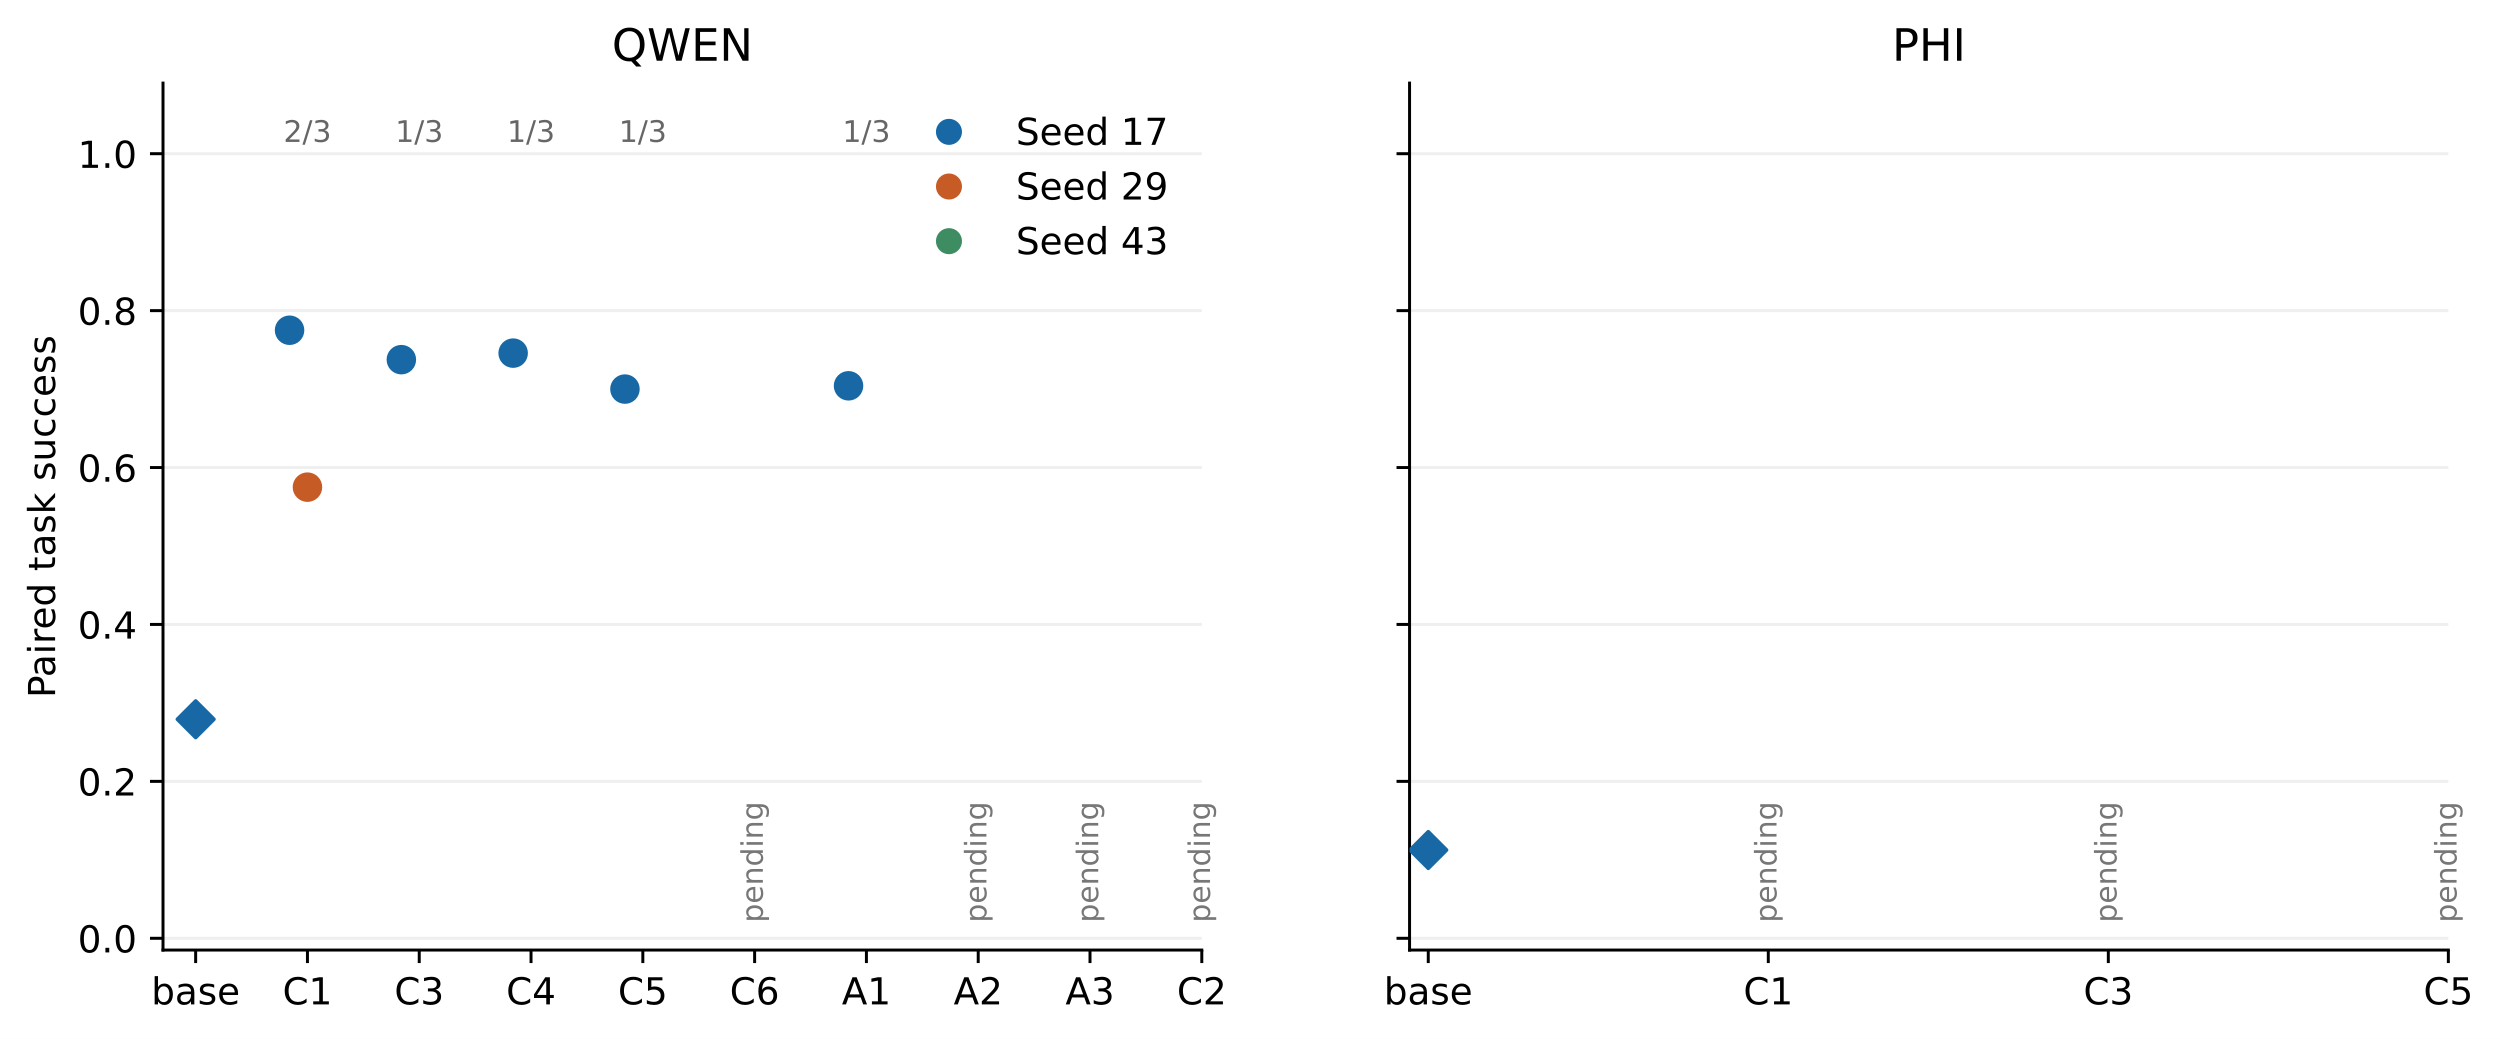
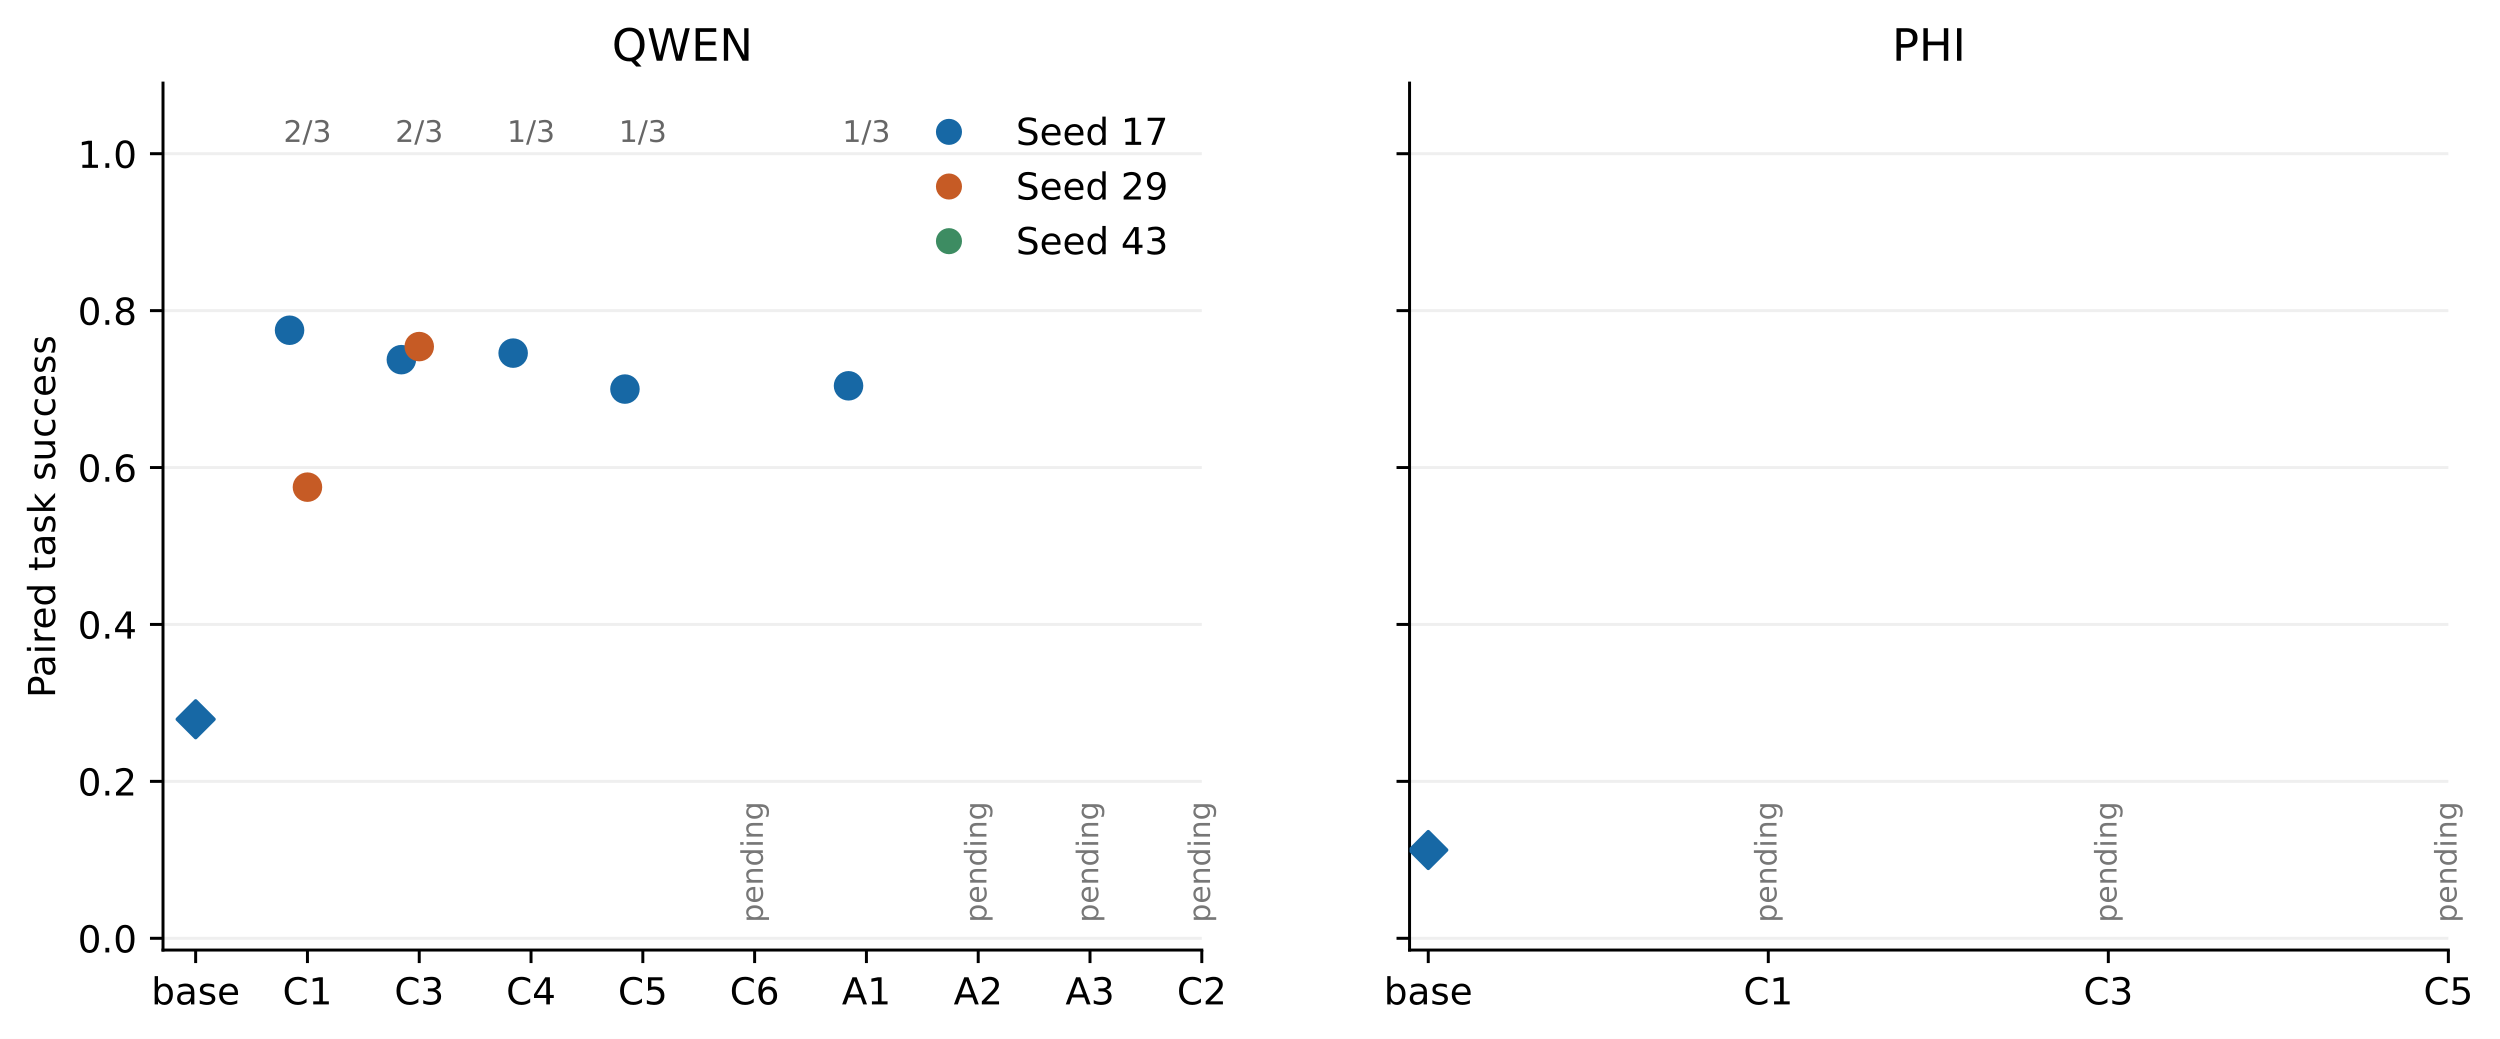
<svg xmlns="http://www.w3.org/2000/svg" xmlns:xlink="http://www.w3.org/1999/xlink" width="671.454pt" height="279.044pt" viewBox="0 0 671.454 279.044" version="1.1">
  <defs>
    <style type="text/css">*{stroke-linejoin: round; stroke-linecap: butt}</style>
  </defs>
  <g id="figure_1">
    <g id="patch_1">
      <path d="M 0 279.044 L 671.454 279.044 L 671.454 0 L 0 0 z " style="fill: #ffffff" />
    </g>
    <g id="axes_1">
      <g id="patch_2">
        <path d="M 43.781 255.166 L 322.781 255.166 L 322.781 22.318 L 43.781 22.318 z " style="fill: #ffffff" />
      </g>
      <g id="matplotlib.axis_1">
        <g id="xtick_1">
          <g id="line2d_1">
            <defs>
              <path id="m098933591a" d="M 0 0 L 0 3.5 " style="stroke: #000000; stroke-width: 0.8" />
            </defs>
            <g>
              <use xlink:href="#m098933591a" x="52.549" y="255.166" style="stroke: #000000; stroke-width: 0.8" />
            </g>
          </g>
          <g id="text_1">
            <g transform="translate(40.62926 269.7646) scale(0.1 -0.1)">
              <defs>
                <path id="DejaVuSans-62" d="M 3116 1747 Q 3116 2381 2855 2742 Q 2594 3103 2138 3103 Q 1681 3103 1420 2742 Q 1159 2381 1159 1747 Q 1159 1113 1420 752 Q 1681 391 2138 391 Q 2594 391 2855 752 Q 3116 1113 3116 1747 z M 1159 2969 Q 1341 3281 1617 3432 Q 1894 3584 2278 3584 Q 2916 3584 3314 3078 Q 3713 2572 3713 1747 Q 3713 922 3314 415 Q 2916 -91 2278 -91 Q 1894 -91 1617 61 Q 1341 213 1159 525 L 1159 0 L 581 0 L 581 4863 L 1159 4863 L 1159 2969 z " transform="scale(0.015625)" />
                <path id="DejaVuSans-61" d="M 2194 1759 Q 1497 1759 1228 1600 Q 959 1441 959 1056 Q 959 750 1161 570 Q 1363 391 1709 391 Q 2188 391 2477 730 Q 2766 1069 2766 1631 L 2766 1759 L 2194 1759 z M 3341 1997 L 3341 0 L 2766 0 L 2766 531 Q 2569 213 2275 61 Q 1981 -91 1556 -91 Q 1019 -91 701 211 Q 384 513 384 1019 Q 384 1609 779 1909 Q 1175 2209 1959 2209 L 2766 2209 L 2766 2266 Q 2766 2663 2505 2880 Q 2244 3097 1772 3097 Q 1472 3097 1187 3025 Q 903 2953 641 2809 L 641 3341 Q 956 3463 1253 3523 Q 1550 3584 1831 3584 Q 2591 3584 2966 3190 Q 3341 2797 3341 1997 z " transform="scale(0.015625)" />
                <path id="DejaVuSans-73" d="M 2834 3397 L 2834 2853 Q 2591 2978 2328 3040 Q 2066 3103 1784 3103 Q 1356 3103 1142 2972 Q 928 2841 928 2578 Q 928 2378 1081 2264 Q 1234 2150 1697 2047 L 1894 2003 Q 2506 1872 2764 1633 Q 3022 1394 3022 966 Q 3022 478 2636 193 Q 2250 -91 1575 -91 Q 1294 -91 989 -36 Q 684 19 347 128 L 347 722 Q 666 556 975 473 Q 1284 391 1588 391 Q 1994 391 2212 530 Q 2431 669 2431 922 Q 2431 1156 2273 1281 Q 2116 1406 1581 1522 L 1381 1569 Q 847 1681 609 1914 Q 372 2147 372 2553 Q 372 3047 722 3315 Q 1072 3584 1716 3584 Q 2034 3584 2315 3537 Q 2597 3491 2834 3397 z " transform="scale(0.015625)" />
                <path id="DejaVuSans-65" d="M 3597 1894 L 3597 1613 L 953 1613 Q 991 1019 1311 708 Q 1631 397 2203 397 Q 2534 397 2845 478 Q 3156 559 3463 722 L 3463 178 Q 3153 47 2828 -22 Q 2503 -91 2169 -91 Q 1331 -91 842 396 Q 353 884 353 1716 Q 353 2575 817 3079 Q 1281 3584 2069 3584 Q 2775 3584 3186 3129 Q 3597 2675 3597 1894 z M 3022 2063 Q 3016 2534 2758 2815 Q 2500 3097 2075 3097 Q 1594 3097 1305 2825 Q 1016 2553 972 2059 L 3022 2063 z " transform="scale(0.015625)" />
              </defs>
              <use xlink:href="#DejaVuSans-62" />
              <use xlink:href="#DejaVuSans-61" transform="translate(63.47656 0)" />
              <use xlink:href="#DejaVuSans-73" transform="translate(124.7559 0)" />
              <use xlink:href="#DejaVuSans-65" transform="translate(176.8555 0)" />
            </g>
          </g>
        </g>
        <g id="xtick_2">
          <g id="line2d_2">
            <g>
              <use xlink:href="#m098933591a" x="82.575" y="255.166" style="stroke: #000000; stroke-width: 0.8" />
            </g>
          </g>
          <g id="text_2">
            <g transform="translate(75.90196 269.7646) scale(0.1 -0.1)">
              <defs>
                <path id="DejaVuSans-43" d="M 4122 4306 L 4122 3641 Q 3803 3938 3442 4084 Q 3081 4231 2675 4231 Q 1875 4231 1450 3742 Q 1025 3253 1025 2328 Q 1025 1406 1450 917 Q 1875 428 2675 428 Q 3081 428 3442 575 Q 3803 722 4122 1019 L 4122 359 Q 3791 134 3420 21 Q 3050 -91 2638 -91 Q 1578 -91 968 557 Q 359 1206 359 2328 Q 359 3453 968 4101 Q 1578 4750 2638 4750 Q 3056 4750 3426 4639 Q 3797 4528 4122 4306 z " transform="scale(0.015625)" />
                <path id="DejaVuSans-31" d="M 794 531 L 1825 531 L 1825 4091 L 703 3866 L 703 4441 L 1819 4666 L 2450 4666 L 2450 531 L 3481 531 L 3481 0 L 794 0 L 794 531 z " transform="scale(0.015625)" />
              </defs>
              <use xlink:href="#DejaVuSans-43" />
              <use xlink:href="#DejaVuSans-31" transform="translate(69.82422 0)" />
            </g>
          </g>
        </g>
        <g id="xtick_3">
          <g id="line2d_3">
            <g>
              <use xlink:href="#m098933591a" x="112.6" y="255.166" style="stroke: #000000; stroke-width: 0.8" />
            </g>
          </g>
          <g id="text_3">
            <g transform="translate(105.9278 269.7646) scale(0.1 -0.1)">
              <defs>
                <path id="DejaVuSans-33" d="M 2597 2516 Q 3050 2419 3304 2112 Q 3559 1806 3559 1356 Q 3559 666 3084 287 Q 2609 -91 1734 -91 Q 1441 -91 1130 -33 Q 819 25 488 141 L 488 750 Q 750 597 1062 519 Q 1375 441 1716 441 Q 2309 441 2620 675 Q 2931 909 2931 1356 Q 2931 1769 2642 2001 Q 2353 2234 1838 2234 L 1294 2234 L 1294 2753 L 1863 2753 Q 2328 2753 2575 2939 Q 2822 3125 2822 3475 Q 2822 3834 2567 4026 Q 2313 4219 1838 4219 Q 1578 4219 1281 4162 Q 984 4106 628 3988 L 628 4550 Q 988 4650 1302 4700 Q 1616 4750 1894 4750 Q 2613 4750 3031 4423 Q 3450 4097 3450 3541 Q 3450 3153 3228 2886 Q 3006 2619 2597 2516 z " transform="scale(0.015625)" />
              </defs>
              <use xlink:href="#DejaVuSans-43" />
              <use xlink:href="#DejaVuSans-33" transform="translate(69.82422 0)" />
            </g>
          </g>
        </g>
        <g id="xtick_4">
          <g id="line2d_4">
            <g>
              <use xlink:href="#m098933591a" x="142.626" y="255.166" style="stroke: #000000; stroke-width: 0.8" />
            </g>
          </g>
          <g id="text_4">
            <g transform="translate(135.9536 269.7646) scale(0.1 -0.1)">
              <defs>
                <path id="DejaVuSans-34" d="M 2419 4116 L 825 1625 L 2419 1625 L 2419 4116 z M 2253 4666 L 3047 4666 L 3047 1625 L 3713 1625 L 3713 1100 L 3047 1100 L 3047 0 L 2419 0 L 2419 1100 L 313 1100 L 313 1709 L 2253 4666 z " transform="scale(0.015625)" />
              </defs>
              <use xlink:href="#DejaVuSans-43" />
              <use xlink:href="#DejaVuSans-34" transform="translate(69.82422 0)" />
            </g>
          </g>
        </g>
        <g id="xtick_5">
          <g id="line2d_5">
            <g>
              <use xlink:href="#m098933591a" x="172.652" y="255.166" style="stroke: #000000; stroke-width: 0.8" />
            </g>
          </g>
          <g id="text_5">
            <g transform="translate(165.9795 269.7646) scale(0.1 -0.1)">
              <defs>
                <path id="DejaVuSans-35" d="M 691 4666 L 3169 4666 L 3169 4134 L 1269 4134 L 1269 2991 Q 1406 3038 1543 3061 Q 1681 3084 1819 3084 Q 2600 3084 3056 2656 Q 3513 2228 3513 1497 Q 3513 744 3044 326 Q 2575 -91 1722 -91 Q 1428 -91 1123 -41 Q 819 9 494 109 L 494 744 Q 775 591 1075 516 Q 1375 441 1709 441 Q 2250 441 2565 725 Q 2881 1009 2881 1497 Q 2881 1984 2565 2268 Q 2250 2553 1709 2553 Q 1456 2553 1204 2497 Q 953 2441 691 2322 L 691 4666 z " transform="scale(0.015625)" />
              </defs>
              <use xlink:href="#DejaVuSans-43" />
              <use xlink:href="#DejaVuSans-35" transform="translate(69.82422 0)" />
            </g>
          </g>
        </g>
        <g id="xtick_6">
          <g id="line2d_6">
            <g>
              <use xlink:href="#m098933591a" x="202.678" y="255.166" style="stroke: #000000; stroke-width: 0.8" />
            </g>
          </g>
          <g id="text_6">
            <g transform="translate(196.0053 269.7646) scale(0.1 -0.1)">
              <defs>
                <path id="DejaVuSans-36" d="M 2113 2584 Q 1688 2584 1439 2293 Q 1191 2003 1191 1497 Q 1191 994 1439 701 Q 1688 409 2113 409 Q 2538 409 2786 701 Q 3034 994 3034 1497 Q 3034 2003 2786 2293 Q 2538 2584 2113 2584 z M 3366 4563 L 3366 3988 Q 3128 4100 2886 4159 Q 2644 4219 2406 4219 Q 1781 4219 1451 3797 Q 1122 3375 1075 2522 Q 1259 2794 1537 2939 Q 1816 3084 2150 3084 Q 2853 3084 3261 2657 Q 3669 2231 3669 1497 Q 3669 778 3244 343 Q 2819 -91 2113 -91 Q 1303 -91 875 529 Q 447 1150 447 2328 Q 447 3434 972 4092 Q 1497 4750 2381 4750 Q 2619 4750 2861 4703 Q 3103 4656 3366 4563 z " transform="scale(0.015625)" />
              </defs>
              <use xlink:href="#DejaVuSans-43" />
              <use xlink:href="#DejaVuSans-36" transform="translate(69.82422 0)" />
            </g>
          </g>
        </g>
        <g id="xtick_7">
          <g id="line2d_7">
            <g>
              <use xlink:href="#m098933591a" x="232.704" y="255.166" style="stroke: #000000; stroke-width: 0.8" />
            </g>
          </g>
          <g id="text_7">
            <g transform="translate(226.1022 269.7646) scale(0.1 -0.1)">
              <defs>
                <path id="DejaVuSans-41" d="M 2188 4044 L 1331 1722 L 3047 1722 L 2188 4044 z M 1831 4666 L 2547 4666 L 4325 0 L 3669 0 L 3244 1197 L 1141 1197 L 716 0 L 50 0 L 1831 4666 z " transform="scale(0.015625)" />
              </defs>
              <use xlink:href="#DejaVuSans-41" />
              <use xlink:href="#DejaVuSans-31" transform="translate(68.4082 0)" />
            </g>
          </g>
        </g>
        <g id="xtick_8">
          <g id="line2d_8">
            <g>
              <use xlink:href="#m098933591a" x="262.73" y="255.166" style="stroke: #000000; stroke-width: 0.8" />
            </g>
          </g>
          <g id="text_8">
            <g transform="translate(256.128 269.7646) scale(0.1 -0.1)">
              <defs>
                <path id="DejaVuSans-32" d="M 1228 531 L 3431 531 L 3431 0 L 469 0 L 469 531 Q 828 903 1448 1529 Q 2069 2156 2228 2338 Q 2531 2678 2651 2914 Q 2772 3150 2772 3378 Q 2772 3750 2511 3984 Q 2250 4219 1831 4219 Q 1534 4219 1204 4116 Q 875 4013 500 3803 L 500 4441 Q 881 4594 1212 4672 Q 1544 4750 1819 4750 Q 2544 4750 2975 4387 Q 3406 4025 3406 3419 Q 3406 3131 3298 2873 Q 3191 2616 2906 2266 Q 2828 2175 2409 1742 Q 1991 1309 1228 531 z " transform="scale(0.015625)" />
              </defs>
              <use xlink:href="#DejaVuSans-41" />
              <use xlink:href="#DejaVuSans-32" transform="translate(68.4082 0)" />
            </g>
          </g>
        </g>
        <g id="xtick_9">
          <g id="line2d_9">
            <g>
              <use xlink:href="#m098933591a" x="292.755" y="255.166" style="stroke: #000000; stroke-width: 0.8" />
            </g>
          </g>
          <g id="text_9">
            <g transform="translate(286.1539 269.7646) scale(0.1 -0.1)">
              <use xlink:href="#DejaVuSans-41" />
              <use xlink:href="#DejaVuSans-33" transform="translate(68.4082 0)" />
            </g>
          </g>
        </g>
        <g id="xtick_10">
          <g id="line2d_10">
            <g>
              <use xlink:href="#m098933591a" x="322.781" y="255.166" style="stroke: #000000; stroke-width: 0.8" />
            </g>
          </g>
          <g id="text_10">
            <g transform="translate(316.1086 269.7646) scale(0.1 -0.1)">
              <use xlink:href="#DejaVuSans-43" />
              <use xlink:href="#DejaVuSans-32" transform="translate(69.82422 0)" />
            </g>
          </g>
        </g>
      </g>
      <g id="matplotlib.axis_2">
        <g id="ytick_1">
          <g id="line2d_11">
            <path d="M 43.781 252.005 L 322.781 252.005 " clip-path="url(#p138b1270fc)" style="fill: none; stroke: #b0b0b0; stroke-opacity: 0.2; stroke-width: 0.8; stroke-linecap: square" />
          </g>
          <g id="line2d_12">
            <defs>
              <path id="m4ec9a240e3" d="M 0 0 L -3.5 0 " style="stroke: #000000; stroke-width: 0.8" />
            </defs>
            <g>
              <use xlink:href="#m4ec9a240e3" x="43.781" y="252.005" style="stroke: #000000; stroke-width: 0.8" />
            </g>
          </g>
          <g id="text_11">
            <g transform="translate(20.87813 255.8045) scale(0.1 -0.1)">
              <defs>
                <path id="DejaVuSans-30" d="M 2034 4250 Q 1547 4250 1301 3770 Q 1056 3291 1056 2328 Q 1056 1369 1301 889 Q 1547 409 2034 409 Q 2525 409 2770 889 Q 3016 1369 3016 2328 Q 3016 3291 2770 3770 Q 2525 4250 2034 4250 z M 2034 4750 Q 2819 4750 3233 4129 Q 3647 3509 3647 2328 Q 3647 1150 3233 529 Q 2819 -91 2034 -91 Q 1250 -91 836 529 Q 422 1150 422 2328 Q 422 3509 836 4129 Q 1250 4750 2034 4750 z " transform="scale(0.015625)" />
                <path id="DejaVuSans-2e" d="M 684 794 L 1344 794 L 1344 0 L 684 0 L 684 794 z " transform="scale(0.015625)" />
              </defs>
              <use xlink:href="#DejaVuSans-30" />
              <use xlink:href="#DejaVuSans-2e" transform="translate(63.62305 0)" />
              <use xlink:href="#DejaVuSans-30" transform="translate(95.41016 0)" />
            </g>
          </g>
        </g>
        <g id="ytick_2">
          <g id="line2d_13">
            <path d="M 43.781 209.861 L 322.781 209.861 " clip-path="url(#p138b1270fc)" style="fill: none; stroke: #b0b0b0; stroke-opacity: 0.2; stroke-width: 0.8; stroke-linecap: square" />
          </g>
          <g id="line2d_14">
            <g>
              <use xlink:href="#m4ec9a240e3" x="43.781" y="209.861" style="stroke: #000000; stroke-width: 0.8" />
            </g>
          </g>
          <g id="text_12">
            <g transform="translate(20.87813 213.6601) scale(0.1 -0.1)">
              <use xlink:href="#DejaVuSans-30" />
              <use xlink:href="#DejaVuSans-2e" transform="translate(63.62305 0)" />
              <use xlink:href="#DejaVuSans-32" transform="translate(95.41016 0)" />
            </g>
          </g>
        </g>
        <g id="ytick_3">
          <g id="line2d_15">
            <path d="M 43.781 167.716 L 322.781 167.716 " clip-path="url(#p138b1270fc)" style="fill: none; stroke: #b0b0b0; stroke-opacity: 0.2; stroke-width: 0.8; stroke-linecap: square" />
          </g>
          <g id="line2d_16">
            <g>
              <use xlink:href="#m4ec9a240e3" x="43.781" y="167.716" style="stroke: #000000; stroke-width: 0.8" />
            </g>
          </g>
          <g id="text_13">
            <g transform="translate(20.87813 171.5156) scale(0.1 -0.1)">
              <use xlink:href="#DejaVuSans-30" />
              <use xlink:href="#DejaVuSans-2e" transform="translate(63.62305 0)" />
              <use xlink:href="#DejaVuSans-34" transform="translate(95.41016 0)" />
            </g>
          </g>
        </g>
        <g id="ytick_4">
          <g id="line2d_17">
            <path d="M 43.781 125.572 L 322.781 125.572 " clip-path="url(#p138b1270fc)" style="fill: none; stroke: #b0b0b0; stroke-opacity: 0.2; stroke-width: 0.8; stroke-linecap: square" />
          </g>
          <g id="line2d_18">
            <g>
              <use xlink:href="#m4ec9a240e3" x="43.781" y="125.572" style="stroke: #000000; stroke-width: 0.8" />
            </g>
          </g>
          <g id="text_14">
            <g transform="translate(20.87813 129.3712) scale(0.1 -0.1)">
              <use xlink:href="#DejaVuSans-30" />
              <use xlink:href="#DejaVuSans-2e" transform="translate(63.62305 0)" />
              <use xlink:href="#DejaVuSans-36" transform="translate(95.41016 0)" />
            </g>
          </g>
        </g>
        <g id="ytick_5">
          <g id="line2d_19">
            <path d="M 43.781 83.428 L 322.781 83.428 " clip-path="url(#p138b1270fc)" style="fill: none; stroke: #b0b0b0; stroke-opacity: 0.2; stroke-width: 0.8; stroke-linecap: square" />
          </g>
          <g id="line2d_20">
            <g>
              <use xlink:href="#m4ec9a240e3" x="43.781" y="83.428" style="stroke: #000000; stroke-width: 0.8" />
            </g>
          </g>
          <g id="text_15">
            <g transform="translate(20.87813 87.22677) scale(0.1 -0.1)">
              <defs>
                <path id="DejaVuSans-38" d="M 2034 2216 Q 1584 2216 1326 1975 Q 1069 1734 1069 1313 Q 1069 891 1326 650 Q 1584 409 2034 409 Q 2484 409 2743 651 Q 3003 894 3003 1313 Q 3003 1734 2745 1975 Q 2488 2216 2034 2216 z M 1403 2484 Q 997 2584 770 2862 Q 544 3141 544 3541 Q 544 4100 942 4425 Q 1341 4750 2034 4750 Q 2731 4750 3128 4425 Q 3525 4100 3525 3541 Q 3525 3141 3298 2862 Q 3072 2584 2669 2484 Q 3125 2378 3379 2068 Q 3634 1759 3634 1313 Q 3634 634 3220 271 Q 2806 -91 2034 -91 Q 1263 -91 848 271 Q 434 634 434 1313 Q 434 1759 690 2068 Q 947 2378 1403 2484 z M 1172 3481 Q 1172 3119 1398 2916 Q 1625 2713 2034 2713 Q 2441 2713 2670 2916 Q 2900 3119 2900 3481 Q 2900 3844 2670 4047 Q 2441 4250 2034 4250 Q 1625 4250 1398 4047 Q 1172 3844 1172 3481 z " transform="scale(0.015625)" />
              </defs>
              <use xlink:href="#DejaVuSans-30" />
              <use xlink:href="#DejaVuSans-2e" transform="translate(63.62305 0)" />
              <use xlink:href="#DejaVuSans-38" transform="translate(95.41016 0)" />
            </g>
          </g>
        </g>
        <g id="ytick_6">
          <g id="line2d_21">
            <path d="M 43.781 41.283 L 322.781 41.283 " clip-path="url(#p138b1270fc)" style="fill: none; stroke: #b0b0b0; stroke-opacity: 0.2; stroke-width: 0.8; stroke-linecap: square" />
          </g>
          <g id="line2d_22">
            <g>
              <use xlink:href="#m4ec9a240e3" x="43.781" y="41.283" style="stroke: #000000; stroke-width: 0.8" />
            </g>
          </g>
          <g id="text_16">
            <g transform="translate(20.87813 45.08234) scale(0.1 -0.1)">
              <use xlink:href="#DejaVuSans-31" />
              <use xlink:href="#DejaVuSans-2e" transform="translate(63.62305 0)" />
              <use xlink:href="#DejaVuSans-30" transform="translate(95.41016 0)" />
            </g>
          </g>
        </g>
        <g id="text_17">
          <g transform="translate(14.79844 187.439) rotate(-90) scale(0.1 -0.1)">
            <defs>
              <path id="DejaVuSans-50" d="M 1259 4147 L 1259 2394 L 2053 2394 Q 2494 2394 2734 2622 Q 2975 2850 2975 3272 Q 2975 3691 2734 3919 Q 2494 4147 2053 4147 L 1259 4147 z M 628 4666 L 2053 4666 Q 2838 4666 3239 4311 Q 3641 3956 3641 3272 Q 3641 2581 3239 2228 Q 2838 1875 2053 1875 L 1259 1875 L 1259 0 L 628 0 L 628 4666 z " transform="scale(0.015625)" />
              <path id="DejaVuSans-69" d="M 603 3500 L 1178 3500 L 1178 0 L 603 0 L 603 3500 z M 603 4863 L 1178 4863 L 1178 4134 L 603 4134 L 603 4863 z " transform="scale(0.015625)" />
              <path id="DejaVuSans-72" d="M 2631 2963 Q 2534 3019 2420 3045 Q 2306 3072 2169 3072 Q 1681 3072 1420 2755 Q 1159 2438 1159 1844 L 1159 0 L 581 0 L 581 3500 L 1159 3500 L 1159 2956 Q 1341 3275 1631 3429 Q 1922 3584 2338 3584 Q 2397 3584 2469 3576 Q 2541 3569 2628 3553 L 2631 2963 z " transform="scale(0.015625)" />
              <path id="DejaVuSans-64" d="M 2906 2969 L 2906 4863 L 3481 4863 L 3481 0 L 2906 0 L 2906 525 Q 2725 213 2448 61 Q 2172 -91 1784 -91 Q 1150 -91 751 415 Q 353 922 353 1747 Q 353 2572 751 3078 Q 1150 3584 1784 3584 Q 2172 3584 2448 3432 Q 2725 3281 2906 2969 z M 947 1747 Q 947 1113 1208 752 Q 1469 391 1925 391 Q 2381 391 2643 752 Q 2906 1113 2906 1747 Q 2906 2381 2643 2742 Q 2381 3103 1925 3103 Q 1469 3103 1208 2742 Q 947 2381 947 1747 z " transform="scale(0.015625)" />
              <path id="DejaVuSans-20" transform="scale(0.015625)" />
              <path id="DejaVuSans-74" d="M 1172 4494 L 1172 3500 L 2356 3500 L 2356 3053 L 1172 3053 L 1172 1153 Q 1172 725 1289 603 Q 1406 481 1766 481 L 2356 481 L 2356 0 L 1766 0 Q 1100 0 847 248 Q 594 497 594 1153 L 594 3053 L 172 3053 L 172 3500 L 594 3500 L 594 4494 L 1172 4494 z " transform="scale(0.015625)" />
              <path id="DejaVuSans-6b" d="M 581 4863 L 1159 4863 L 1159 1991 L 2875 3500 L 3609 3500 L 1753 1863 L 3688 0 L 2938 0 L 1159 1709 L 1159 0 L 581 0 L 581 4863 z " transform="scale(0.015625)" />
              <path id="DejaVuSans-75" d="M 544 1381 L 544 3500 L 1119 3500 L 1119 1403 Q 1119 906 1312 657 Q 1506 409 1894 409 Q 2359 409 2629 706 Q 2900 1003 2900 1516 L 2900 3500 L 3475 3500 L 3475 0 L 2900 0 L 2900 538 Q 2691 219 2414 64 Q 2138 -91 1772 -91 Q 1169 -91 856 284 Q 544 659 544 1381 z M 1991 3584 L 1991 3584 z " transform="scale(0.015625)" />
              <path id="DejaVuSans-63" d="M 3122 3366 L 3122 2828 Q 2878 2963 2633 3030 Q 2388 3097 2138 3097 Q 1578 3097 1268 2742 Q 959 2388 959 1747 Q 959 1106 1268 751 Q 1578 397 2138 397 Q 2388 397 2633 464 Q 2878 531 3122 666 L 3122 134 Q 2881 22 2623 -34 Q 2366 -91 2075 -91 Q 1284 -91 818 406 Q 353 903 353 1747 Q 353 2603 823 3093 Q 1294 3584 2113 3584 Q 2378 3584 2631 3529 Q 2884 3475 3122 3366 z " transform="scale(0.015625)" />
            </defs>
            <use xlink:href="#DejaVuSans-50" />
            <use xlink:href="#DejaVuSans-61" transform="translate(55.80273 0)" />
            <use xlink:href="#DejaVuSans-69" transform="translate(117.082 0)" />
            <use xlink:href="#DejaVuSans-72" transform="translate(144.8652 0)" />
            <use xlink:href="#DejaVuSans-65" transform="translate(183.7285 0)" />
            <use xlink:href="#DejaVuSans-64" transform="translate(245.252 0)" />
            <use xlink:href="#DejaVuSans-20" transform="translate(308.7285 0)" />
            <use xlink:href="#DejaVuSans-74" transform="translate(340.5156 0)" />
            <use xlink:href="#DejaVuSans-61" transform="translate(379.7246 0)" />
            <use xlink:href="#DejaVuSans-73" transform="translate(441.0039 0)" />
            <use xlink:href="#DejaVuSans-6b" transform="translate(493.1035 0)" />
            <use xlink:href="#DejaVuSans-20" transform="translate(551.0137 0)" />
            <use xlink:href="#DejaVuSans-73" transform="translate(582.8008 0)" />
            <use xlink:href="#DejaVuSans-75" transform="translate(634.9004 0)" />
            <use xlink:href="#DejaVuSans-63" transform="translate(698.2793 0)" />
            <use xlink:href="#DejaVuSans-63" transform="translate(753.2598 0)" />
            <use xlink:href="#DejaVuSans-65" transform="translate(808.2402 0)" />
            <use xlink:href="#DejaVuSans-73" transform="translate(869.7637 0)" />
            <use xlink:href="#DejaVuSans-73" transform="translate(921.8633 0)" />
          </g>
        </g>
      </g>
      <g id="patch_3">
        <path d="M 43.781 255.166 L 43.781 22.318 " style="fill: none; stroke: #000000; stroke-width: 0.8; stroke-linejoin: miter; stroke-linecap: square" />
      </g>
      <g id="patch_4">
        <path d="M 43.781 255.166 L 322.781 255.166 " style="fill: none; stroke: #000000; stroke-width: 0.8; stroke-linejoin: miter; stroke-linecap: square" />
      </g>
      <g id="PathCollection_1">
        <defs>
          <path id="mabb3eb1488" d="M -0 4.899 L 4.899 0 L 0 -4.899 L -4.899 -0 z " style="stroke: #1768a5" />
        </defs>
        <g clip-path="url(#p138b1270fc)">
          <use xlink:href="#mabb3eb1488" x="52.549" y="193.179" style="fill: #1768a5; stroke: #1768a5" />
        </g>
      </g>
      <g id="PathCollection_2">
        <defs>
          <path id="md01d2115fd" d="M 0 3.464 C 0.919 3.464 1.8 3.099 2.449 2.449 C 3.099 1.8 3.464 0.919 3.464 0 C 3.464 -0.919 3.099 -1.8 2.449 -2.449 C 1.8 -3.099 0.919 -3.464 0 -3.464 C -0.919 -3.464 -1.8 -3.099 -2.449 -2.449 C -3.099 -1.8 -3.464 -0.919 -3.464 0 C -3.464 0.919 -3.099 1.8 -2.449 2.449 C -1.8 3.099 -0.919 3.464 0 3.464 z " style="stroke: #1768a5" />
        </defs>
        <g clip-path="url(#p138b1270fc)">
          <use xlink:href="#md01d2115fd" x="77.77" y="88.696" style="fill: #1768a5; stroke: #1768a5" />
        </g>
      </g>
      <g id="PathCollection_3">
        <defs>
          <path id="m8d87156b7b" d="M 0 3.464 C 0.919 3.464 1.8 3.099 2.449 2.449 C 3.099 1.8 3.464 0.919 3.464 0 C 3.464 -0.919 3.099 -1.8 2.449 -2.449 C 1.8 -3.099 0.919 -3.464 0 -3.464 C -0.919 -3.464 -1.8 -3.099 -2.449 -2.449 C -3.099 -1.8 -3.464 -0.919 -3.464 0 C -3.464 0.919 -3.099 1.8 -2.449 2.449 C -1.8 3.099 -0.919 3.464 0 3.464 z " style="stroke: #c65b25" />
        </defs>
        <g clip-path="url(#p138b1270fc)">
          <use xlink:href="#m8d87156b7b" x="82.575" y="130.84" style="fill: #c65b25; stroke: #c65b25" />
        </g>
      </g>
      <g id="text_18">
        <g style="fill: #666666" transform="translate(76.13712 38.12229) scale(0.08 -0.08)">
          <defs>
            <path id="DejaVuSans-2f" d="M 1625 4666 L 2156 4666 L 531 -594 L 0 -594 L 1625 4666 z " transform="scale(0.015625)" />
          </defs>
          <use xlink:href="#DejaVuSans-32" />
          <use xlink:href="#DejaVuSans-2f" transform="translate(63.62305 0)" />
          <use xlink:href="#DejaVuSans-33" transform="translate(97.31445 0)" />
        </g>
      </g>
      <g id="PathCollection_4">
        <g clip-path="url(#p138b1270fc)">
          <use xlink:href="#md01d2115fd" x="107.796" y="96.598" style="fill: #1768a5; stroke: #1768a5" />
        </g>
      </g>
+       <g id="PathCollection_5">
+         <g clip-path="url(#p138b1270fc)">
+           <use xlink:href="#m8d87156b7b" x="112.6" y="93.086" style="fill: #c65b25; stroke: #c65b25" />
+         </g>
+       </g>
      <g id="text_19">
        <g style="fill: #666666" transform="translate(106.1629 38.12229) scale(0.08 -0.08)">
-           <use xlink:href="#DejaVuSans-31" />
+           <use xlink:href="#DejaVuSans-32" />
          <use xlink:href="#DejaVuSans-2f" transform="translate(63.62305 0)" />
          <use xlink:href="#DejaVuSans-33" transform="translate(97.31445 0)" />
        </g>
      </g>
-       <g id="PathCollection_5">
+       <g id="PathCollection_6">
        <g clip-path="url(#p138b1270fc)">
          <use xlink:href="#md01d2115fd" x="137.822" y="94.842" style="fill: #1768a5; stroke: #1768a5" />
        </g>
      </g>
      <g id="text_20">
        <g style="fill: #666666" transform="translate(136.1888 38.12229) scale(0.08 -0.08)">
          <use xlink:href="#DejaVuSans-31" />
          <use xlink:href="#DejaVuSans-2f" transform="translate(63.62305 0)" />
          <use xlink:href="#DejaVuSans-33" transform="translate(97.31445 0)" />
        </g>
      </g>
-       <g id="PathCollection_6">
+       <g id="PathCollection_7">
        <g clip-path="url(#p138b1270fc)">
          <use xlink:href="#md01d2115fd" x="167.848" y="104.5" style="fill: #1768a5; stroke: #1768a5" />
        </g>
      </g>
      <g id="text_21">
        <g style="fill: #666666" transform="translate(166.2146 38.12229) scale(0.08 -0.08)">
          <use xlink:href="#DejaVuSans-31" />
          <use xlink:href="#DejaVuSans-2f" transform="translate(63.62305 0)" />
          <use xlink:href="#DejaVuSans-33" transform="translate(97.31445 0)" />
        </g>
      </g>
      <g id="text_22">
        <g style="fill: #777777" transform="translate(204.8854 247.7908) rotate(-90) scale(0.08 -0.08)">
          <defs>
            <path id="DejaVuSans-70" d="M 1159 525 L 1159 -1331 L 581 -1331 L 581 3500 L 1159 3500 L 1159 2969 Q 1341 3281 1617 3432 Q 1894 3584 2278 3584 Q 2916 3584 3314 3078 Q 3713 2572 3713 1747 Q 3713 922 3314 415 Q 2916 -91 2278 -91 Q 1894 -91 1617 61 Q 1341 213 1159 525 z M 3116 1747 Q 3116 2381 2855 2742 Q 2594 3103 2138 3103 Q 1681 3103 1420 2742 Q 1159 2381 1159 1747 Q 1159 1113 1420 752 Q 1681 391 2138 391 Q 2594 391 2855 752 Q 3116 1113 3116 1747 z " transform="scale(0.015625)" />
            <path id="DejaVuSans-6e" d="M 3513 2113 L 3513 0 L 2938 0 L 2938 2094 Q 2938 2591 2744 2837 Q 2550 3084 2163 3084 Q 1697 3084 1428 2787 Q 1159 2491 1159 1978 L 1159 0 L 581 0 L 581 3500 L 1159 3500 L 1159 2956 Q 1366 3272 1645 3428 Q 1925 3584 2291 3584 Q 2894 3584 3203 3211 Q 3513 2838 3513 2113 z " transform="scale(0.015625)" />
            <path id="DejaVuSans-67" d="M 2906 1791 Q 2906 2416 2648 2759 Q 2391 3103 1925 3103 Q 1463 3103 1205 2759 Q 947 2416 947 1791 Q 947 1169 1205 825 Q 1463 481 1925 481 Q 2391 481 2648 825 Q 2906 1169 2906 1791 z M 3481 434 Q 3481 -459 3084 -895 Q 2688 -1331 1869 -1331 Q 1566 -1331 1297 -1286 Q 1028 -1241 775 -1147 L 775 -588 Q 1028 -725 1275 -790 Q 1522 -856 1778 -856 Q 2344 -856 2625 -561 Q 2906 -266 2906 331 L 2906 616 Q 2728 306 2450 153 Q 2172 0 1784 0 Q 1141 0 747 490 Q 353 981 353 1791 Q 353 2603 747 3093 Q 1141 3584 1784 3584 Q 2172 3584 2450 3431 Q 2728 3278 2906 2969 L 2906 3500 L 3481 3500 L 3481 434 z " transform="scale(0.015625)" />
          </defs>
          <use xlink:href="#DejaVuSans-70" />
          <use xlink:href="#DejaVuSans-65" transform="translate(63.47656 0)" />
          <use xlink:href="#DejaVuSans-6e" transform="translate(125 0)" />
          <use xlink:href="#DejaVuSans-64" transform="translate(188.3789 0)" />
          <use xlink:href="#DejaVuSans-69" transform="translate(251.8555 0)" />
          <use xlink:href="#DejaVuSans-6e" transform="translate(279.6387 0)" />
          <use xlink:href="#DejaVuSans-67" transform="translate(343.0176 0)" />
        </g>
      </g>
-       <g id="PathCollection_7">
+       <g id="PathCollection_8">
        <g clip-path="url(#p138b1270fc)">
          <use xlink:href="#md01d2115fd" x="227.9" y="103.622" style="fill: #1768a5; stroke: #1768a5" />
        </g>
      </g>
      <g id="text_23">
        <g style="fill: #666666" transform="translate(226.2663 38.12229) scale(0.08 -0.08)">
          <use xlink:href="#DejaVuSans-31" />
          <use xlink:href="#DejaVuSans-2f" transform="translate(63.62305 0)" />
          <use xlink:href="#DejaVuSans-33" transform="translate(97.31445 0)" />
        </g>
      </g>
      <g id="text_24">
        <g style="fill: #777777" transform="translate(264.9371 247.7908) rotate(-90) scale(0.08 -0.08)">
          <use xlink:href="#DejaVuSans-70" />
          <use xlink:href="#DejaVuSans-65" transform="translate(63.47656 0)" />
          <use xlink:href="#DejaVuSans-6e" transform="translate(125 0)" />
          <use xlink:href="#DejaVuSans-64" transform="translate(188.3789 0)" />
          <use xlink:href="#DejaVuSans-69" transform="translate(251.8555 0)" />
          <use xlink:href="#DejaVuSans-6e" transform="translate(279.6387 0)" />
          <use xlink:href="#DejaVuSans-67" transform="translate(343.0176 0)" />
        </g>
      </g>
      <g id="text_25">
        <g style="fill: #777777" transform="translate(294.9629 247.7908) rotate(-90) scale(0.08 -0.08)">
          <use xlink:href="#DejaVuSans-70" />
          <use xlink:href="#DejaVuSans-65" transform="translate(63.47656 0)" />
          <use xlink:href="#DejaVuSans-6e" transform="translate(125 0)" />
          <use xlink:href="#DejaVuSans-64" transform="translate(188.3789 0)" />
          <use xlink:href="#DejaVuSans-69" transform="translate(251.8555 0)" />
          <use xlink:href="#DejaVuSans-6e" transform="translate(279.6387 0)" />
          <use xlink:href="#DejaVuSans-67" transform="translate(343.0176 0)" />
        </g>
      </g>
      <g id="text_26">
        <g style="fill: #777777" transform="translate(324.9887 247.7908) rotate(-90) scale(0.08 -0.08)">
          <use xlink:href="#DejaVuSans-70" />
          <use xlink:href="#DejaVuSans-65" transform="translate(63.47656 0)" />
          <use xlink:href="#DejaVuSans-6e" transform="translate(125 0)" />
          <use xlink:href="#DejaVuSans-64" transform="translate(188.3789 0)" />
          <use xlink:href="#DejaVuSans-69" transform="translate(251.8555 0)" />
          <use xlink:href="#DejaVuSans-6e" transform="translate(279.6387 0)" />
          <use xlink:href="#DejaVuSans-67" transform="translate(343.0176 0)" />
        </g>
      </g>
      <g id="text_27">
        <g transform="translate(164.3456 16.31812) scale(0.12 -0.12)">
          <defs>
            <path id="DejaVuSans-51" d="M 2522 4238 Q 1834 4238 1429 3725 Q 1025 3213 1025 2328 Q 1025 1447 1429 934 Q 1834 422 2522 422 Q 3209 422 3611 934 Q 4013 1447 4013 2328 Q 4013 3213 3611 3725 Q 3209 4238 2522 4238 z M 3406 84 L 4238 -825 L 3475 -825 L 2784 -78 Q 2681 -84 2626 -87 Q 2572 -91 2522 -91 Q 1538 -91 948 567 Q 359 1225 359 2328 Q 359 3434 948 4092 Q 1538 4750 2522 4750 Q 3503 4750 4090 4092 Q 4678 3434 4678 2328 Q 4678 1516 4351 937 Q 4025 359 3406 84 z " transform="scale(0.015625)" />
            <path id="DejaVuSans-57" d="M 213 4666 L 850 4666 L 1831 722 L 2809 4666 L 3519 4666 L 4500 722 L 5478 4666 L 6119 4666 L 4947 0 L 4153 0 L 3169 4050 L 2175 0 L 1381 0 L 213 4666 z " transform="scale(0.015625)" />
            <path id="DejaVuSans-45" d="M 628 4666 L 3578 4666 L 3578 4134 L 1259 4134 L 1259 2753 L 3481 2753 L 3481 2222 L 1259 2222 L 1259 531 L 3634 531 L 3634 0 L 628 0 L 628 4666 z " transform="scale(0.015625)" />
            <path id="DejaVuSans-4e" d="M 628 4666 L 1478 4666 L 3547 763 L 3547 4666 L 4159 4666 L 4159 0 L 3309 0 L 1241 3903 L 1241 0 L 628 0 L 628 4666 z " transform="scale(0.015625)" />
          </defs>
          <use xlink:href="#DejaVuSans-51" />
          <use xlink:href="#DejaVuSans-57" transform="translate(78.71094 0)" />
          <use xlink:href="#DejaVuSans-45" transform="translate(177.5879 0)" />
          <use xlink:href="#DejaVuSans-4e" transform="translate(240.7715 0)" />
        </g>
      </g>
      <g id="legend_1">
        <g id="line2d_23">
          <defs>
            <path id="m81caef323a" d="M 0 3 C 0.796 3 1.559 2.684 2.121 2.121 C 2.684 1.559 3 0.796 3 0 C 3 -0.796 2.684 -1.559 2.121 -2.121 C 1.559 -2.684 0.796 -3 0 -3 C -0.796 -3 -1.559 -2.684 -2.121 -2.121 C -2.684 -1.559 -3 -0.796 -3 0 C -3 0.796 -2.684 1.559 -2.121 2.121 C -1.559 2.684 -0.796 3 0 3 z " style="stroke: #1768a5" />
          </defs>
          <g>
            <use xlink:href="#m81caef323a" x="254.875" y="35.417" style="fill: #1768a5; stroke: #1768a5" />
          </g>
        </g>
        <g id="text_28">
          <g transform="translate(272.875 38.91656) scale(0.1 -0.1)">
            <defs>
              <path id="DejaVuSans-53" d="M 3425 4513 L 3425 3897 Q 3066 4069 2747 4153 Q 2428 4238 2131 4238 Q 1616 4238 1336 4038 Q 1056 3838 1056 3469 Q 1056 3159 1242 3001 Q 1428 2844 1947 2747 L 2328 2669 Q 3034 2534 3370 2195 Q 3706 1856 3706 1288 Q 3706 609 3251 259 Q 2797 -91 1919 -91 Q 1588 -91 1214 -16 Q 841 59 441 206 L 441 856 Q 825 641 1194 531 Q 1563 422 1919 422 Q 2459 422 2753 634 Q 3047 847 3047 1241 Q 3047 1584 2836 1778 Q 2625 1972 2144 2069 L 1759 2144 Q 1053 2284 737 2584 Q 422 2884 422 3419 Q 422 4038 858 4394 Q 1294 4750 2059 4750 Q 2388 4750 2728 4690 Q 3069 4631 3425 4513 z " transform="scale(0.015625)" />
              <path id="DejaVuSans-37" d="M 525 4666 L 3525 4666 L 3525 4397 L 1831 0 L 1172 0 L 2766 4134 L 525 4134 L 525 4666 z " transform="scale(0.015625)" />
            </defs>
            <use xlink:href="#DejaVuSans-53" />
            <use xlink:href="#DejaVuSans-65" transform="translate(63.47656 0)" />
            <use xlink:href="#DejaVuSans-65" transform="translate(125 0)" />
            <use xlink:href="#DejaVuSans-64" transform="translate(186.5234 0)" />
            <use xlink:href="#DejaVuSans-20" transform="translate(250 0)" />
            <use xlink:href="#DejaVuSans-31" transform="translate(281.7871 0)" />
            <use xlink:href="#DejaVuSans-37" transform="translate(345.4102 0)" />
          </g>
        </g>
        <g id="line2d_24">
          <defs>
            <path id="m286a26eeae" d="M 0 3 C 0.796 3 1.559 2.684 2.121 2.121 C 2.684 1.559 3 0.796 3 0 C 3 -0.796 2.684 -1.559 2.121 -2.121 C 1.559 -2.684 0.796 -3 0 -3 C -0.796 -3 -1.559 -2.684 -2.121 -2.121 C -2.684 -1.559 -3 -0.796 -3 0 C -3 0.796 -2.684 1.559 -2.121 2.121 C -1.559 2.684 -0.796 3 0 3 z " style="stroke: #c65b25" />
          </defs>
          <g>
            <use xlink:href="#m286a26eeae" x="254.875" y="50.095" style="fill: #c65b25; stroke: #c65b25" />
          </g>
        </g>
        <g id="text_29">
          <g transform="translate(272.875 53.59469) scale(0.1 -0.1)">
            <defs>
              <path id="DejaVuSans-39" d="M 703 97 L 703 672 Q 941 559 1184 500 Q 1428 441 1663 441 Q 2288 441 2617 861 Q 2947 1281 2994 2138 Q 2813 1869 2534 1725 Q 2256 1581 1919 1581 Q 1219 1581 811 2004 Q 403 2428 403 3163 Q 403 3881 828 4315 Q 1253 4750 1959 4750 Q 2769 4750 3195 4129 Q 3622 3509 3622 2328 Q 3622 1225 3098 567 Q 2575 -91 1691 -91 Q 1453 -91 1209 -44 Q 966 3 703 97 z M 1959 2075 Q 2384 2075 2632 2365 Q 2881 2656 2881 3163 Q 2881 3666 2632 3958 Q 2384 4250 1959 4250 Q 1534 4250 1286 3958 Q 1038 3666 1038 3163 Q 1038 2656 1286 2365 Q 1534 2075 1959 2075 z " transform="scale(0.015625)" />
            </defs>
            <use xlink:href="#DejaVuSans-53" />
            <use xlink:href="#DejaVuSans-65" transform="translate(63.47656 0)" />
            <use xlink:href="#DejaVuSans-65" transform="translate(125 0)" />
            <use xlink:href="#DejaVuSans-64" transform="translate(186.5234 0)" />
            <use xlink:href="#DejaVuSans-20" transform="translate(250 0)" />
            <use xlink:href="#DejaVuSans-32" transform="translate(281.7871 0)" />
            <use xlink:href="#DejaVuSans-39" transform="translate(345.4102 0)" />
          </g>
        </g>
        <g id="line2d_25">
          <defs>
            <path id="m053089b690" d="M 0 3 C 0.796 3 1.559 2.684 2.121 2.121 C 2.684 1.559 3 0.796 3 0 C 3 -0.796 2.684 -1.559 2.121 -2.121 C 1.559 -2.684 0.796 -3 0 -3 C -0.796 -3 -1.559 -2.684 -2.121 -2.121 C -2.684 -1.559 -3 -0.796 -3 0 C -3 0.796 -2.684 1.559 -2.121 2.121 C -1.559 2.684 -0.796 3 0 3 z " style="stroke: #3d8c62" />
          </defs>
          <g>
            <use xlink:href="#m053089b690" x="254.875" y="64.773" style="fill: #3d8c62; stroke: #3d8c62" />
          </g>
        </g>
        <g id="text_30">
          <g transform="translate(272.875 68.27281) scale(0.1 -0.1)">
            <use xlink:href="#DejaVuSans-53" />
            <use xlink:href="#DejaVuSans-65" transform="translate(63.47656 0)" />
            <use xlink:href="#DejaVuSans-65" transform="translate(125 0)" />
            <use xlink:href="#DejaVuSans-64" transform="translate(186.5234 0)" />
            <use xlink:href="#DejaVuSans-20" transform="translate(250 0)" />
            <use xlink:href="#DejaVuSans-34" transform="translate(281.7871 0)" />
            <use xlink:href="#DejaVuSans-33" transform="translate(345.4102 0)" />
          </g>
        </g>
      </g>
    </g>
    <g id="axes_2">
      <g id="patch_5">
        <path d="M 378.581 255.166 L 657.581 255.166 L 657.581 22.318 L 378.581 22.318 z " style="fill: #ffffff" />
      </g>
      <g id="matplotlib.axis_3">
        <g id="xtick_11">
          <g id="line2d_26">
            <g>
              <use xlink:href="#m098933591a" x="383.604" y="255.166" style="stroke: #000000; stroke-width: 0.8" />
            </g>
          </g>
          <g id="text_31">
            <g transform="translate(371.6846 269.7646) scale(0.1 -0.1)">
              <use xlink:href="#DejaVuSans-62" />
              <use xlink:href="#DejaVuSans-61" transform="translate(63.47656 0)" />
              <use xlink:href="#DejaVuSans-73" transform="translate(124.7559 0)" />
              <use xlink:href="#DejaVuSans-65" transform="translate(176.8555 0)" />
            </g>
          </g>
        </g>
        <g id="xtick_12">
          <g id="line2d_27">
            <g>
              <use xlink:href="#m098933591a" x="474.93" y="255.166" style="stroke: #000000; stroke-width: 0.8" />
            </g>
          </g>
          <g id="text_32">
            <g transform="translate(468.2572 269.7646) scale(0.1 -0.1)">
              <use xlink:href="#DejaVuSans-43" />
              <use xlink:href="#DejaVuSans-31" transform="translate(69.82422 0)" />
            </g>
          </g>
        </g>
        <g id="xtick_13">
          <g id="line2d_28">
            <g>
              <use xlink:href="#m098933591a" x="566.256" y="255.166" style="stroke: #000000; stroke-width: 0.8" />
            </g>
          </g>
          <g id="text_33">
            <g transform="translate(559.5829 269.7646) scale(0.1 -0.1)">
              <use xlink:href="#DejaVuSans-43" />
              <use xlink:href="#DejaVuSans-33" transform="translate(69.82422 0)" />
            </g>
          </g>
        </g>
        <g id="xtick_14">
          <g id="line2d_29">
            <g>
              <use xlink:href="#m098933591a" x="657.581" y="255.166" style="stroke: #000000; stroke-width: 0.8" />
            </g>
          </g>
          <g id="text_34">
            <g transform="translate(650.9086 269.7646) scale(0.1 -0.1)">
              <use xlink:href="#DejaVuSans-43" />
              <use xlink:href="#DejaVuSans-35" transform="translate(69.82422 0)" />
            </g>
          </g>
        </g>
      </g>
      <g id="matplotlib.axis_4">
        <g id="ytick_7">
          <g id="line2d_30">
            <path d="M 378.581 252.005 L 657.581 252.005 " clip-path="url(#p6b596af345)" style="fill: none; stroke: #b0b0b0; stroke-opacity: 0.2; stroke-width: 0.8; stroke-linecap: square" />
          </g>
          <g id="line2d_31">
            <g>
              <use xlink:href="#m4ec9a240e3" x="378.581" y="252.005" style="stroke: #000000; stroke-width: 0.8" />
            </g>
          </g>
        </g>
        <g id="ytick_8">
          <g id="line2d_32">
            <path d="M 378.581 209.861 L 657.581 209.861 " clip-path="url(#p6b596af345)" style="fill: none; stroke: #b0b0b0; stroke-opacity: 0.2; stroke-width: 0.8; stroke-linecap: square" />
          </g>
          <g id="line2d_33">
            <g>
              <use xlink:href="#m4ec9a240e3" x="378.581" y="209.861" style="stroke: #000000; stroke-width: 0.8" />
            </g>
          </g>
        </g>
        <g id="ytick_9">
          <g id="line2d_34">
            <path d="M 378.581 167.716 L 657.581 167.716 " clip-path="url(#p6b596af345)" style="fill: none; stroke: #b0b0b0; stroke-opacity: 0.2; stroke-width: 0.8; stroke-linecap: square" />
          </g>
          <g id="line2d_35">
            <g>
              <use xlink:href="#m4ec9a240e3" x="378.581" y="167.716" style="stroke: #000000; stroke-width: 0.8" />
            </g>
          </g>
        </g>
        <g id="ytick_10">
          <g id="line2d_36">
            <path d="M 378.581 125.572 L 657.581 125.572 " clip-path="url(#p6b596af345)" style="fill: none; stroke: #b0b0b0; stroke-opacity: 0.2; stroke-width: 0.8; stroke-linecap: square" />
          </g>
          <g id="line2d_37">
            <g>
              <use xlink:href="#m4ec9a240e3" x="378.581" y="125.572" style="stroke: #000000; stroke-width: 0.8" />
            </g>
          </g>
        </g>
        <g id="ytick_11">
          <g id="line2d_38">
            <path d="M 378.581 83.428 L 657.581 83.428 " clip-path="url(#p6b596af345)" style="fill: none; stroke: #b0b0b0; stroke-opacity: 0.2; stroke-width: 0.8; stroke-linecap: square" />
          </g>
          <g id="line2d_39">
            <g>
              <use xlink:href="#m4ec9a240e3" x="378.581" y="83.428" style="stroke: #000000; stroke-width: 0.8" />
            </g>
          </g>
        </g>
        <g id="ytick_12">
          <g id="line2d_40">
            <path d="M 378.581 41.283 L 657.581 41.283 " clip-path="url(#p6b596af345)" style="fill: none; stroke: #b0b0b0; stroke-opacity: 0.2; stroke-width: 0.8; stroke-linecap: square" />
          </g>
          <g id="line2d_41">
            <g>
              <use xlink:href="#m4ec9a240e3" x="378.581" y="41.283" style="stroke: #000000; stroke-width: 0.8" />
            </g>
          </g>
        </g>
      </g>
      <g id="patch_6">
        <path d="M 378.581 255.166 L 378.581 22.318 " style="fill: none; stroke: #000000; stroke-width: 0.8; stroke-linejoin: miter; stroke-linecap: square" />
      </g>
      <g id="patch_7">
        <path d="M 378.581 255.166 L 657.581 255.166 " style="fill: none; stroke: #000000; stroke-width: 0.8; stroke-linejoin: miter; stroke-linecap: square" />
      </g>
-       <g id="PathCollection_8">
+       <g id="PathCollection_9">
        <g clip-path="url(#p6b596af345)">
          <use xlink:href="#mabb3eb1488" x="383.604" y="228.299" style="fill: #1768a5; stroke: #1768a5" />
        </g>
      </g>
      <g id="text_35">
        <g style="fill: #777777" transform="translate(477.1374 247.7908) rotate(-90) scale(0.08 -0.08)">
          <use xlink:href="#DejaVuSans-70" />
          <use xlink:href="#DejaVuSans-65" transform="translate(63.47656 0)" />
          <use xlink:href="#DejaVuSans-6e" transform="translate(125 0)" />
          <use xlink:href="#DejaVuSans-64" transform="translate(188.3789 0)" />
          <use xlink:href="#DejaVuSans-69" transform="translate(251.8555 0)" />
          <use xlink:href="#DejaVuSans-6e" transform="translate(279.6387 0)" />
          <use xlink:href="#DejaVuSans-67" transform="translate(343.0176 0)" />
        </g>
      </g>
      <g id="text_36">
        <g style="fill: #777777" transform="translate(568.4631 247.7908) rotate(-90) scale(0.08 -0.08)">
          <use xlink:href="#DejaVuSans-70" />
          <use xlink:href="#DejaVuSans-65" transform="translate(63.47656 0)" />
          <use xlink:href="#DejaVuSans-6e" transform="translate(125 0)" />
          <use xlink:href="#DejaVuSans-64" transform="translate(188.3789 0)" />
          <use xlink:href="#DejaVuSans-69" transform="translate(251.8555 0)" />
          <use xlink:href="#DejaVuSans-6e" transform="translate(279.6387 0)" />
          <use xlink:href="#DejaVuSans-67" transform="translate(343.0176 0)" />
        </g>
      </g>
      <g id="text_37">
        <g style="fill: #777777" transform="translate(659.7888 247.7908) rotate(-90) scale(0.08 -0.08)">
          <use xlink:href="#DejaVuSans-70" />
          <use xlink:href="#DejaVuSans-65" transform="translate(63.47656 0)" />
          <use xlink:href="#DejaVuSans-6e" transform="translate(125 0)" />
          <use xlink:href="#DejaVuSans-64" transform="translate(188.3789 0)" />
          <use xlink:href="#DejaVuSans-69" transform="translate(251.8555 0)" />
          <use xlink:href="#DejaVuSans-6e" transform="translate(279.6387 0)" />
          <use xlink:href="#DejaVuSans-67" transform="translate(343.0176 0)" />
        </g>
      </g>
      <g id="text_38">
        <g transform="translate(508.1812 16.31812) scale(0.12 -0.12)">
          <defs>
            <path id="DejaVuSans-48" d="M 628 4666 L 1259 4666 L 1259 2753 L 3553 2753 L 3553 4666 L 4184 4666 L 4184 0 L 3553 0 L 3553 2222 L 1259 2222 L 1259 0 L 628 0 L 628 4666 z " transform="scale(0.015625)" />
            <path id="DejaVuSans-49" d="M 628 4666 L 1259 4666 L 1259 0 L 628 0 L 628 4666 z " transform="scale(0.015625)" />
          </defs>
          <use xlink:href="#DejaVuSans-50" />
          <use xlink:href="#DejaVuSans-48" transform="translate(60.30273 0)" />
          <use xlink:href="#DejaVuSans-49" transform="translate(135.498 0)" />
        </g>
      </g>
    </g>
  </g>
  <defs>
    <clipPath id="p138b1270fc">
      <rect x="43.781" y="22.318" width="279" height="232.848" />
    </clipPath>
    <clipPath id="p6b596af345">
      <rect x="378.581" y="22.318" width="279" height="232.848" />
    </clipPath>
  </defs>
</svg>
